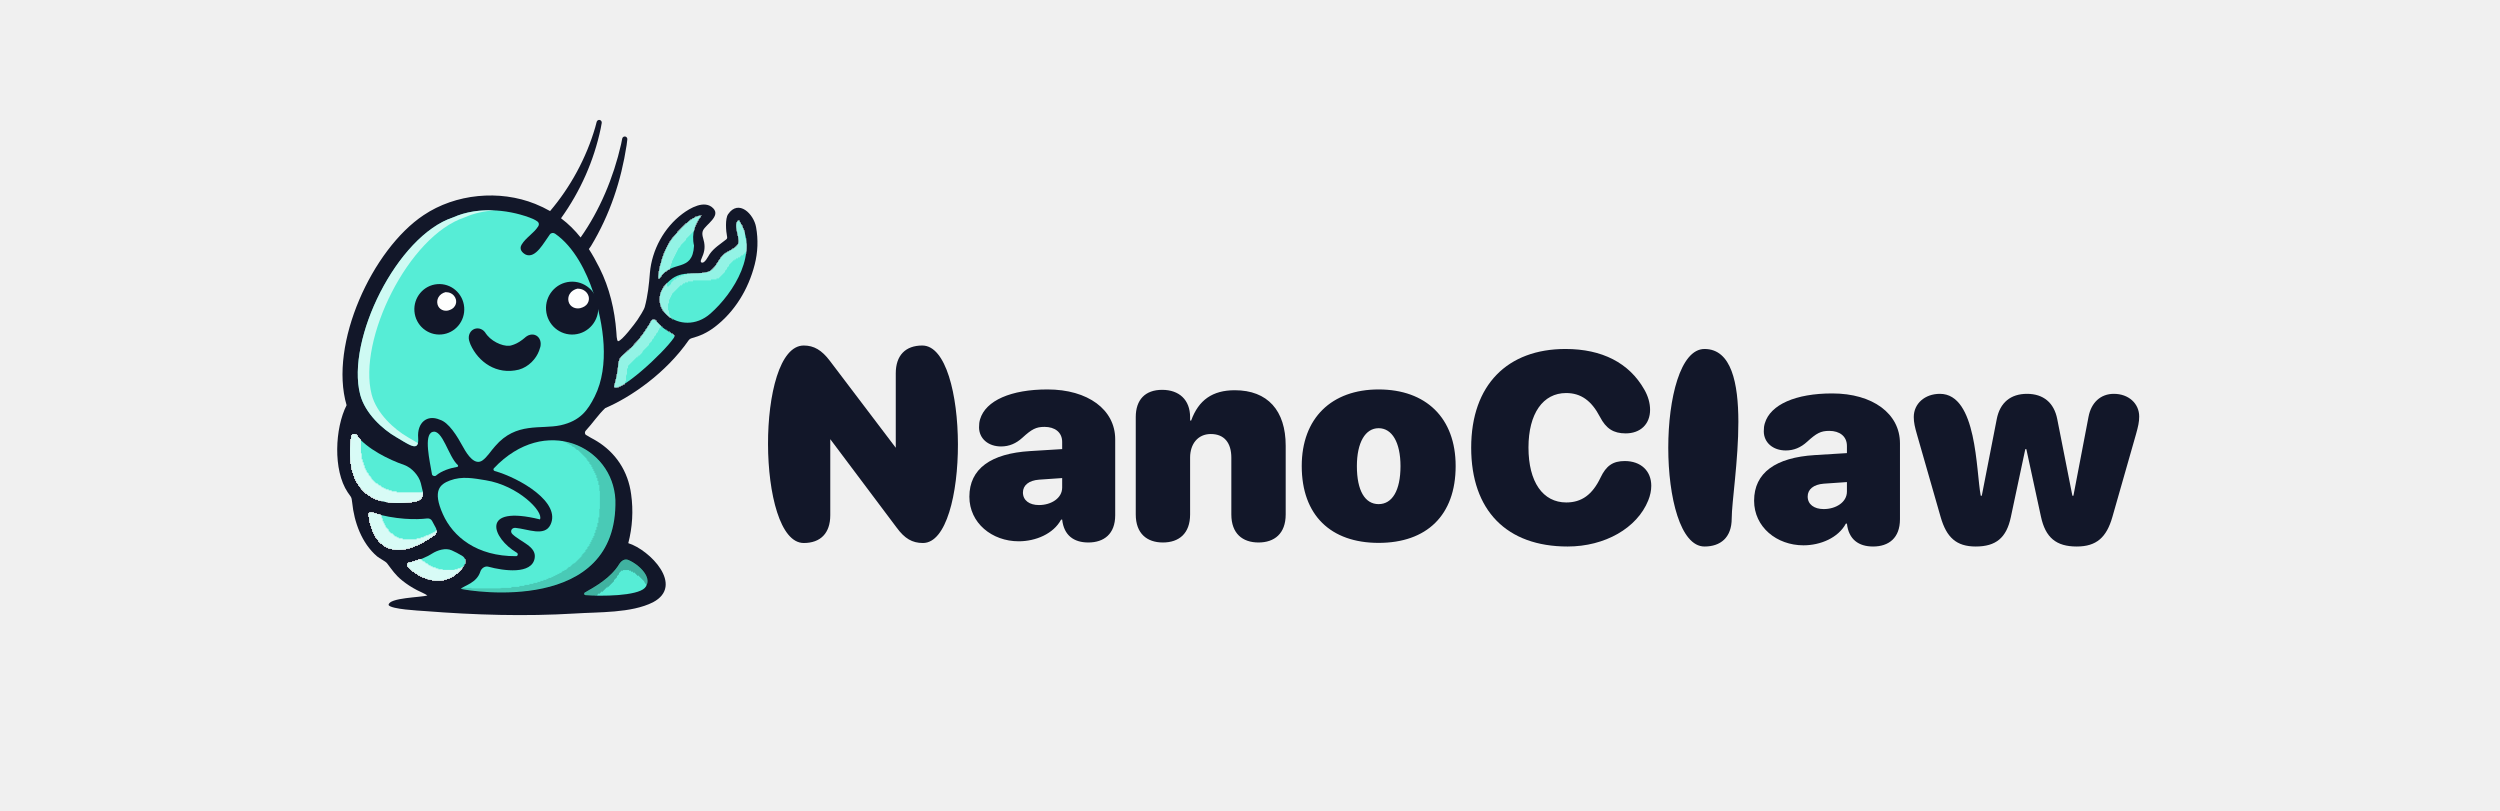
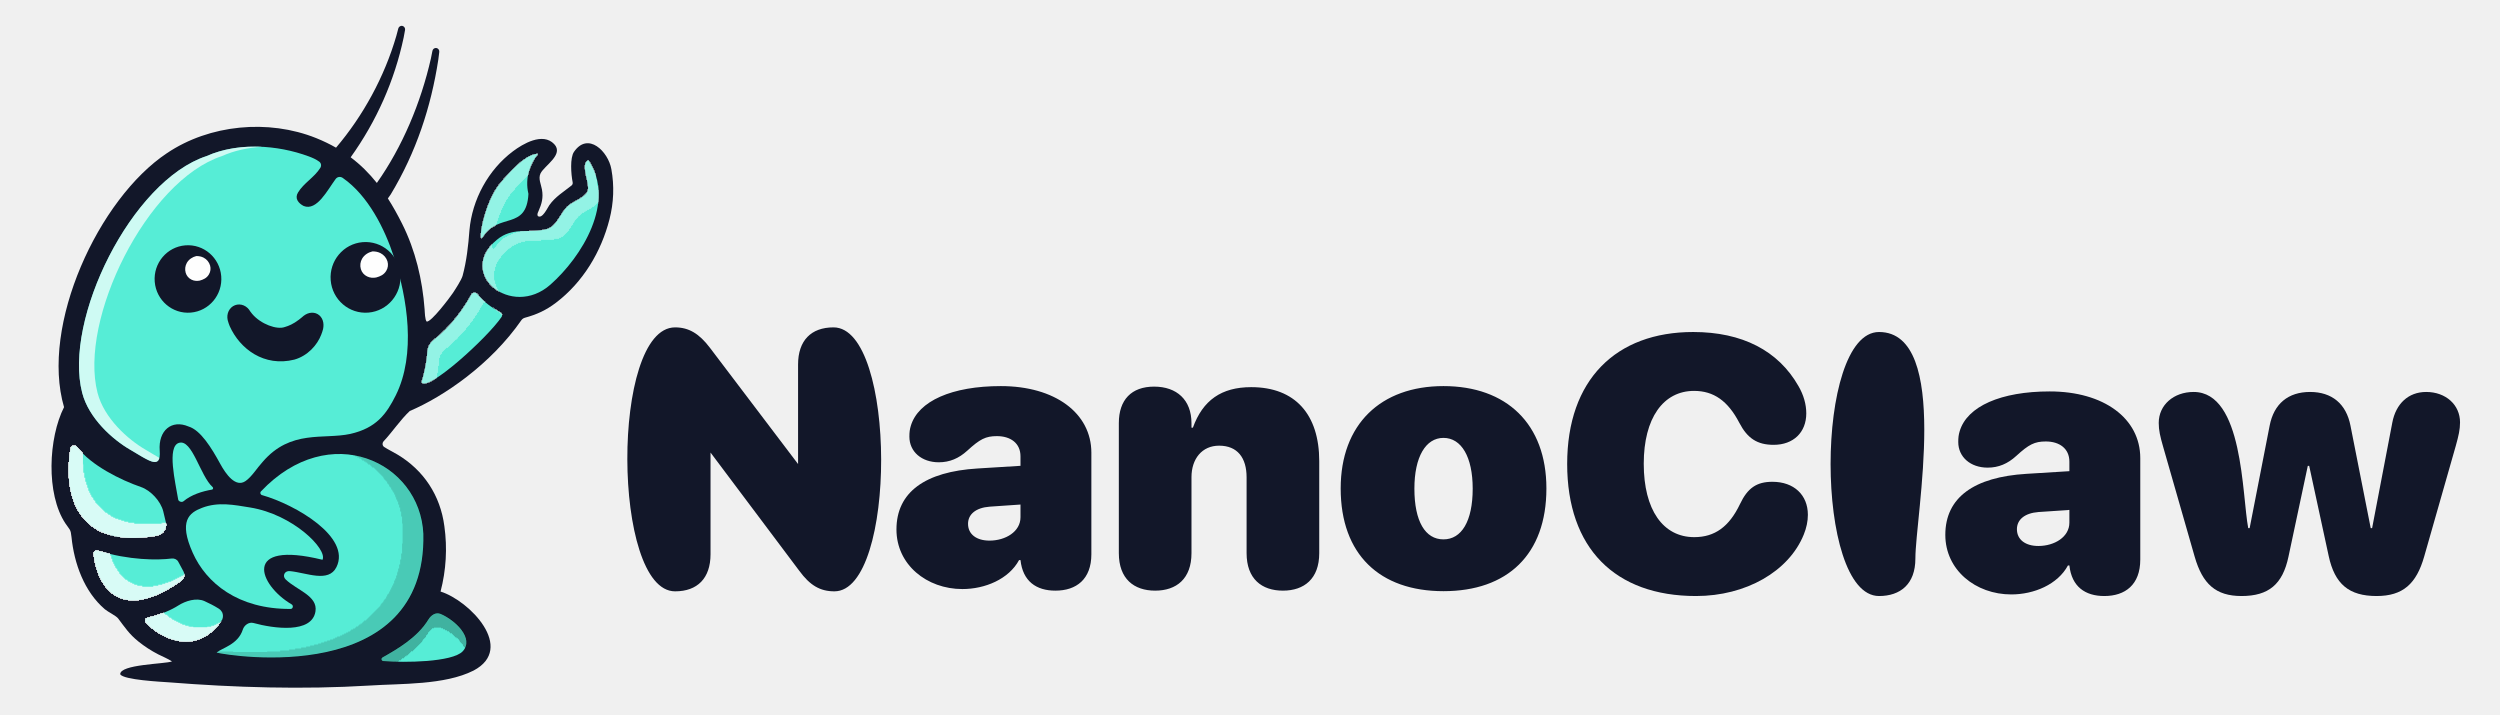
- <svg xmlns="http://www.w3.org/2000/svg" width="1505" height="488" viewBox="0 0 1505 488" fill="none">
+ <svg xmlns="http://www.w3.org/2000/svg" width="1126" height="322" viewBox="179.8 60.7 1126.0 321.7" fill="none">
  <path d="M942.416 210.087C964.45 210.087 980.735 218.45 989.836 234.459C992.151 238.441 993.349 242.662 993.349 246.724C993.349 255.326 987.521 260.902 978.66 260.902C971.315 260.902 966.845 258.034 963.172 250.946C958.063 241.149 951.677 236.609 942.815 236.609C928.925 236.609 920.143 248.875 920.143 269.424C920.143 290.212 928.845 302.478 942.895 302.478C952.156 302.478 958.622 297.778 963.492 287.583C966.925 280.336 970.996 277.548 978.101 277.548C987.761 277.548 994.067 283.442 994.067 292.442C994.067 295.309 993.429 298.336 992.231 301.283C985.525 317.929 966.126 329 943.694 329C907.131 329 885.656 307.416 885.656 269.503C885.656 231.591 907.61 210.087 942.416 210.087Z" fill="#121729" />
  <path d="M1026.12 210.087C1058.64 210.087 1042.49 292.969 1042.49 312.115C1042.49 323.664 1035.7 329 1026.12 329C997.023 329 997.023 210.087 1026.12 210.087Z" fill="#121729" />
  <path fill-rule="evenodd" clip-rule="evenodd" d="M1102.99 236.848C1127.42 236.848 1143.78 249.034 1143.78 266.875V312.593C1143.78 323.903 1137 329 1127.58 329C1118.96 329 1112.89 324.779 1111.85 315.221H1111.21C1106.58 323.823 1095.89 328.283 1085.67 328.283C1069.62 328.283 1055.97 317.292 1055.97 301.442C1055.97 284.557 1068.98 275.398 1092.53 273.964L1111.85 272.769V268.468C1111.85 262.574 1107.38 259.388 1101.23 259.388C1096.13 259.388 1093.57 260.742 1087.9 265.92C1084.07 269.424 1079.92 271.176 1075.05 271.176C1067.31 271.176 1061.8 266.397 1061.8 259.627C1061.8 257.636 1061.96 256.362 1062.44 254.769C1065.79 243.539 1081.04 236.848 1102.99 236.848ZM1097.96 291.168C1091.73 291.646 1088.22 294.592 1088.22 298.893C1088.22 303.672 1092.13 306.46 1097.88 306.46C1105.15 306.46 1111.85 302.398 1111.85 295.946V290.212L1097.96 291.168Z" fill="#121729" />
  <path d="M1272.55 237.087C1281.41 237.087 1287.8 242.901 1287.8 250.786C1287.8 254.052 1287.16 256.76 1285.88 261.38L1271.67 311.159C1268.16 323.504 1262.09 329 1250.2 329C1237.75 329 1231.36 323.584 1228.65 311L1219.86 270.38H1219.23L1210.52 311.318C1207.89 323.743 1201.58 329 1189.37 329C1177.71 329 1171.81 323.504 1168.29 311.318L1154.08 261.778C1152.73 257.079 1152.09 254.371 1152.09 251.025C1152.09 242.981 1158.79 237.087 1167.81 237.087C1190.23 237.087 1189.55 283.497 1192.4 298.415H1193.04L1202.06 252.22C1203.98 242.424 1210.36 237.087 1220.26 237.087C1230.08 237.087 1236.55 242.424 1238.46 252.3L1247.57 298.415H1248.2L1257.3 250.866C1258.9 242.423 1264.49 237.087 1272.55 237.087Z" fill="#121729" />
  <path d="M613.251 325.86C597.209 325.86 583.562 314.871 583.562 299.025C583.562 282.143 596.571 272.986 620.115 271.552L639.428 270.358V266.058C639.428 260.165 634.959 256.98 628.814 256.98C623.706 256.98 621.152 258.333 615.486 263.509C611.655 267.013 607.505 268.765 602.636 268.765C594.895 268.765 589.388 263.987 589.388 257.219C589.388 255.228 589.548 253.954 590.026 252.361C593.378 241.133 608.622 234.444 630.57 234.444C654.991 234.444 671.352 246.628 671.352 264.465V310.173C671.352 321.481 664.568 326.577 655.151 326.577C646.531 326.577 640.466 322.357 639.428 312.801H638.79C634.161 321.401 623.467 325.86 613.251 325.86ZM625.462 304.042C632.724 304.042 639.428 299.98 639.428 293.53V287.797L625.542 288.752C619.316 289.23 615.805 292.177 615.805 296.477C615.805 301.255 619.716 304.042 625.462 304.042ZM700.083 326.577C690.506 326.577 683.723 321.242 683.723 309.695V251.087C683.723 240.655 689.389 234.683 699.605 234.683C709.82 234.683 716.444 240.655 716.444 251.167V253.157H717.083C721.552 240.815 729.932 234.922 743.34 234.922C763.133 234.922 773.987 247.185 773.987 268.287V309.695C773.987 321.242 767.203 326.577 757.626 326.577C748.049 326.577 741.265 321.242 741.265 309.695V275.534C741.265 266.695 737.115 261.28 728.895 261.28C721.153 261.28 716.444 267.252 716.444 275.454V309.695C716.444 321.242 709.661 326.577 700.083 326.577ZM829.933 326.816C801.202 326.816 783.644 310.253 783.644 280.55C783.644 251.644 801.681 234.444 829.933 234.444C858.345 234.444 876.302 251.485 876.302 280.55C876.302 310.332 858.744 326.816 829.933 326.816ZM829.933 303.484C838.074 303.484 843.102 295.362 843.102 280.63C843.102 266.297 837.994 257.776 829.933 257.776C821.952 257.776 816.844 266.297 816.844 280.63C816.844 295.362 821.713 303.484 829.933 303.484Z" fill="#121729" />
  <path d="M499.585 217.237C494.716 210.787 490.008 208 483.862 208C454.896 208 455.468 326.889 483.862 326.889C493.918 326.889 499.824 320.996 499.824 310.167V264.379L539.809 317.652C544.597 324.182 549.146 326.889 555.611 326.889C583.796 326.889 583.725 208 555.212 208C545.156 208 539.25 213.893 539.25 224.723V269.555L499.585 217.237Z" fill="#121729" />
  <path d="M359.885 72.428C360.228 72.21 360.635 72.133 361.024 72.215C361.413 72.297 361.755 72.532 361.983 72.871C362.212 73.209 362.308 73.623 362.242 74.02C362.051 75.161 361.841 76.295 361.613 77.43C357.517 96.776 349.456 115.022 337.737 131.398C342.252 134.789 346.109 138.65 349.535 142.953C360.989 126.742 369.342 106.919 373.89 86.846C374.133 85.715 374.363 84.574 374.574 83.438C374.648 83.042 374.879 82.687 375.209 82.449C375.54 82.211 375.942 82.11 376.336 82.169C376.729 82.229 377.084 82.444 377.332 82.769C377.579 83.094 377.698 83.502 377.654 83.902C377.524 85.083 377.375 86.269 377.211 87.446C373.942 108.681 367.253 129.097 355.79 148.093C355.376 148.709 354.961 149.31 354.499 149.923C356.782 153.487 358.888 157.29 360.91 161.323C366.931 173.322 370.048 186.516 371.044 199.872C371.131 200.995 371.185 204.77 372.009 205.406C374.105 205.59 382.382 194.599 383.713 192.613C384.814 190.971 387.659 186.602 388.159 184.753C389.948 178.124 390.726 171.13 391.237 164.28C392.441 150.403 399.76 137.011 410.82 128.707C415.284 125.353 424.227 120.027 429.393 125.434C433.936 130.191 424.914 135.157 423.237 138.693C422.148 140.991 423.502 143.639 423.902 145.925C424.555 149.662 423.822 152.297 422.336 155.663C422.037 156.34 421.628 157.116 422.01 157.838C424.047 159.358 426.353 154.198 427.205 152.987C429.875 149.165 433.701 146.925 437.24 144.081C437.66 143.743 437.834 143.189 437.727 142.658C436.974 138.936 436.481 131.634 438.313 128.961C444.66 119.698 453.769 128.842 455.157 136.743C456.524 144.27 456.216 151.859 454.322 159.285C450.555 174.045 442.366 187.641 430.247 196.87C425.699 200.333 421.473 202.227 416.214 203.659C415.563 203.836 414.992 204.237 414.605 204.796C400.852 224.63 379.722 239.12 364.351 245.673C360.144 249.614 356.611 254.984 352.608 259.272C351.881 260.051 351.95 261.309 352.846 261.884C354.753 263.107 356.741 264.045 358.732 265.229C370.638 272.31 378.141 283.702 379.946 297.573C381.323 307.395 380.738 317.395 378.225 326.984C391.253 331.051 412.126 352.528 393.104 362.566C380.04 369.174 360.305 368.388 346.185 369.326C316.122 371.159 285.718 370.228 255.674 367.856C252.326 367.616 235.492 366.787 233.943 364.257C233.79 359.721 253.918 359.659 257.269 358.459C255.551 357.288 252.94 356.224 251.016 355.249C247.887 353.636 244.924 351.711 242.172 349.505C238.017 346.184 236.117 343.211 233.005 339.102C232.08 337.881 228.432 336.164 227.008 334.944C217.754 327.038 213.193 314.347 212.003 302.447C211.638 298.795 211.239 299.259 209.311 296.37C200.378 282.991 201.642 257.734 208.645 243.935C197.865 207.096 224.18 150.017 255.012 129.524C274.193 116.62 300.655 114.091 322.206 122.75C325.426 124.048 328.396 125.489 331.149 127.067C343.311 112.752 352.957 95.185 358.335 76.625C358.639 75.546 358.925 74.465 359.194 73.377C359.29 72.987 359.542 72.646 359.885 72.428Z" fill="#121729" />
  <g filter="url(#filter0_i_37_1028)">
    <path d="M297.785 283.535C297.066 283.331 296.815 282.425 297.328 281.883C328.171 249.293 368.996 268.505 370.492 300.991C372.045 370.051 283.55 356.06 277.336 354.491C279.678 352.384 286.976 350.961 289.165 344.106C289.802 342.11 291.928 340.589 293.948 341.144C303.159 343.676 320.253 346.011 321.881 335.965C323.025 328.909 313.529 326.405 308.487 321.557C306.803 319.938 307.998 317.56 310.323 317.776C317.815 318.472 327.771 323.186 331.336 315.976C338.017 302.463 312.917 287.839 297.785 283.535Z" fill="#56EDD6" />
  </g>
  <path d="M272.805 130.865C286.931 124.561 304.646 125.748 318.791 130.959C320.39 131.548 322.196 132.306 323.624 133.395C324.482 134.048 324.643 135.25 324.068 136.167C321.371 140.462 316.595 142.98 314.014 147.275C312.407 149.952 314.212 152.103 316.564 153.324C322.536 155.744 327.37 146.013 330.989 141.153C331.745 140.138 333.124 139.957 334.16 140.675C345.668 148.648 353.098 163.686 357.156 176.074C363.33 194.915 367.267 220.123 358.052 238.624C353.846 247.024 349.309 253.342 337.537 255.995C325.5 258.605 310.718 253.861 298.094 268.591C295.599 271.295 293.218 275.282 290.381 277.224C285.918 280.279 281.57 274.184 278.978 269.437C275.102 262.339 270.162 254.266 264.712 252.644C257.131 249.38 251.04 254.42 251.732 263.517C252.424 272.615 246.476 267.754 238.465 263.117C230.453 258.481 219.81 248.965 216.822 237.514C208.27 204.512 239.003 141.968 272.805 130.865Z" fill="#56EDD6" />
  <path d="M272.805 130.865C280.512 127.426 289.286 126.216 297.966 126.673C291.617 127.018 285.383 128.34 279.725 130.865C245.923 141.968 215.19 204.512 223.741 237.513C226.729 248.965 237.373 258.481 245.384 263.117C247.654 264.431 249.758 265.762 251.593 266.789C250.534 271.116 245.237 267.036 238.465 263.117C230.453 258.481 219.81 248.965 216.822 237.513C208.27 204.512 239.003 141.968 272.805 130.865Z" fill="white" fill-opacity="0.71" />
  <path d="M263.263 171.056C271.523 170.385 278.762 176.603 279.442 184.955C280.123 193.308 273.989 200.64 265.731 201.346C257.449 202.054 250.172 195.829 249.489 187.452C248.806 179.075 254.978 171.729 263.263 171.056Z" fill="#121729" />
  <path d="M268.236 175.868C269.414 175.886 270.459 176.05 271.519 176.602C272.929 177.331 273.98 178.612 274.426 180.146C274.811 181.492 274.62 182.94 273.9 184.138C272.917 185.798 271.467 186.458 269.724 186.945C268.428 187.177 267.229 187.094 266.029 186.499C264.76 185.884 263.813 184.752 263.426 183.387C262.999 181.89 263.19 180.281 263.958 178.928C264.881 177.332 266.483 176.297 268.236 175.868Z" fill="#FEFEFE" />
  <path d="M343.174 169.612C351.827 168.909 359.409 175.423 360.122 184.173C360.835 192.922 354.41 200.604 345.759 201.343C337.084 202.085 329.461 195.563 328.745 186.788C328.03 178.013 334.495 170.317 343.174 169.612Z" fill="#121729" />
  <path d="M347.577 173.769C348.862 173.788 350.002 173.961 351.157 174.548C352.695 175.323 353.842 176.684 354.329 178.313C354.749 179.744 354.541 181.282 353.755 182.556C352.683 184.319 351.101 185.02 349.199 185.538C347.786 185.784 346.478 185.696 345.168 185.064C343.785 184.411 342.752 183.208 342.33 181.758C341.863 180.166 342.072 178.457 342.91 177.02C343.916 175.324 345.664 174.224 347.577 173.769Z" fill="#FEFEFE" />
  <g filter="url(#filter1_i_37_1028)">
    <path d="M250.158 301.85C212.588 308.377 208.412 280.81 211.583 262.527C211.822 261.152 213.782 260.887 214.628 261.998C220.825 270.138 234.058 276.727 243.315 279.913C247.732 281.432 252.21 286.331 253.332 290.865C253.738 292.504 254.164 294.184 254.502 295.787C255.119 298.704 253.095 301.34 250.158 301.85Z" fill="#56EDD6" />
    <path d="M261.374 322.145C233.082 342.109 223.505 323.756 221.95 310.06C221.832 309.019 222.849 308.248 223.851 308.558C238.088 312.955 250.83 312.89 257.097 312.111C258.286 311.963 259.471 312.465 260.064 313.507C260.652 314.539 261.446 315.991 262.416 317.879C263.178 319.358 262.733 321.185 261.374 322.145Z" fill="#56EDD6" />
    <path d="M246.251 338.818C252.578 337.247 257.044 335.215 260.066 333.288C263.41 331.156 268.299 329.656 271.91 331.296C273.955 332.224 276.113 333.292 278.385 334.719C280.266 335.9 280.784 338.403 279.501 340.216C267.478 357.204 250.639 346.826 245.471 340.886C244.816 340.134 245.283 339.058 246.251 338.818Z" fill="#56EDD6" />
  </g>
  <path d="M285.648 198.013C286.899 197.539 288.296 197.58 289.561 198.114C290.828 198.648 291.844 199.637 292.51 200.819C292.761 201.179 293.045 201.547 293.357 201.91C297.26 206.56 304.563 209.188 308.129 207.825C309.849 207.321 311.865 206.501 314.443 204.538C314.894 204.194 315.344 203.844 315.823 203.432C316.764 202.538 317.906 201.815 319.184 201.527C320.461 201.238 321.755 201.4 322.841 202.011C323.927 202.621 324.742 203.646 325.166 204.891C325.591 206.136 325.576 207.493 325.311 208.767C325.076 209.638 324.818 210.453 324.481 211.295C322.694 215.964 318.397 220.8 312.397 222.514C298.789 225.93 287.851 217.738 283.257 207.438C282.892 206.552 282.579 205.628 282.338 204.677C282.062 203.347 282.175 201.929 282.776 200.687C283.375 199.445 284.398 198.487 285.648 198.013Z" fill="#121729" />
  <g filter="url(#filter2_i_37_1028)">
    <path d="M372.706 339.583C373.939 337.566 376.059 336.117 378.24 337.027C384.818 339.773 393.651 348.165 388.175 353.928C383.549 358.799 361.832 359.105 352.432 358.307C351.507 358.229 351.289 357.081 352.096 356.624C358.693 352.887 367.732 347.717 372.706 339.583Z" fill="#56EDD6" />
  </g>
  <path d="M270.858 289.254C278.134 286.498 285.165 287.941 292.447 289.119C311.858 292.26 327.389 307.965 325.06 312.677C288.521 303.7 296.297 324.039 311.161 332.764C312.064 333.294 311.754 334.81 310.708 334.816C286.957 334.971 272.655 323.083 266.608 309.529C260.207 295.183 264.934 291.499 270.858 289.254Z" fill="#56EDD6" />
  <path d="M260.386 260.018C266.405 258.152 269.931 274.899 275.591 279.956C275.947 280.275 275.791 280.983 275.32 281.063C270.943 281.804 265.901 283.38 262.452 286.315C261.724 286.935 260.203 286.464 260.05 285.521C258.814 277.88 254.862 261.731 260.386 260.018Z" fill="#56EDD6" />
  <g filter="url(#filter3_i_37_1028)">
    <path d="M392.112 193.176C392.641 192.207 394.01 192.09 394.719 192.938C397.972 196.827 401.054 198.885 405.232 201.305C405.932 201.71 406.193 202.584 405.741 203.255C399.338 212.749 372.27 237.239 369.684 232.722C370.712 229.161 371.911 224.596 372.278 219.06C372.419 216.94 373.458 214.971 375.132 213.663C383.225 207.342 388.778 199.284 392.112 193.176ZM444.795 132.665C457.424 151.375 441.814 176.303 427.694 188.763C410.107 204.282 385.286 183.716 403.538 168.593C410.82 162.454 418.238 165.901 426.27 163.699C430.732 162.221 432.119 156.617 435.425 153.471C437.807 151.203 443.781 149.481 444.571 146.267C445.446 142.705 440.99 134.405 444.795 132.665ZM422.135 129.856C418.675 134.055 416.077 140.528 417.809 147.876C416.941 164.496 404.268 156.099 397.222 167.296C394.8 171.143 397.569 152.075 405.18 142.978C412.791 133.881 418.156 129.857 422.135 129.856Z" fill="#56EDD6" />
  </g>
  <defs>
    <filter id="filter0_i_37_1028" x="277.336" y="265.027" width="93.176" height="91.66" filterUnits="userSpaceOnUse" color-interpolation-filters="sRGB">
      <feFlood flood-opacity="0" result="BackgroundImageFix" />
      <feBlend mode="normal" in="SourceGraphic" in2="BackgroundImageFix" result="shape" />
      <feColorMatrix in="SourceAlpha" type="matrix" values="0 0 0 0 0 0 0 0 0 0 0 0 0 0 0 0 0 0 127 0" result="hardAlpha" />
      <feOffset dx="-9.389" dy="-2.471" />
      <feComposite in2="hardAlpha" operator="arithmetic" k2="-1" k3="1" />
      <feColorMatrix type="matrix" values="0 0 0 0 0 0 0 0 0 0 0 0 0 0 0 0 0 0 0.15 0" />
      <feBlend mode="normal" in2="shape" result="effect1_innerShadow_37_1028" />
    </filter>
    <filter id="filter1_i_37_1028" x="210.73" y="261.307" width="69.477" height="88.197" filterUnits="userSpaceOnUse" color-interpolation-filters="sRGB">
      <feFlood flood-opacity="0" result="BackgroundImageFix" />
      <feBlend mode="normal" in="SourceGraphic" in2="BackgroundImageFix" result="shape" />
      <feColorMatrix in="SourceAlpha" type="matrix" values="0 0 0 0 0 0 0 0 0 0 0 0 0 0 0 0 0 0 127 0" result="hardAlpha" />
      <feOffset dx="6.424" dy="-6.424" />
      <feComposite in2="hardAlpha" operator="arithmetic" k2="-1" k3="1" />
      <feColorMatrix type="matrix" values="0 0 0 0 1 0 0 0 0 1 0 0 0 0 1 0 0 0 0.77 0" />
      <feBlend mode="normal" in2="shape" result="effect1_innerShadow_37_1028" />
    </filter>
    <filter id="filter2_i_37_1028" x="351.598" y="336.749" width="38.289" height="21.896" filterUnits="userSpaceOnUse" color-interpolation-filters="sRGB">
      <feFlood flood-opacity="0" result="BackgroundImageFix" />
      <feBlend mode="normal" in="SourceGraphic" in2="BackgroundImageFix" result="shape" />
      <feColorMatrix in="SourceAlpha" type="matrix" values="0 0 0 0 0 0 0 0 0 0 0 0 0 0 0 0 0 0 127 0" result="hardAlpha" />
      <feOffset dy="6.424" />
      <feComposite in2="hardAlpha" operator="arithmetic" k2="-1" k3="1" />
      <feColorMatrix type="matrix" values="0 0 0 0 0 0 0 0 0 0 0 0 0 0 0 0 0 0 0.25 0" />
      <feBlend mode="normal" in2="shape" result="effect1_innerShadow_37_1028" />
    </filter>
    <filter id="filter3_i_37_1028" x="369.684" y="129.856" width="79.758" height="103.416" filterUnits="userSpaceOnUse" color-interpolation-filters="sRGB">
      <feFlood flood-opacity="0" result="BackgroundImageFix" />
      <feBlend mode="normal" in="SourceGraphic" in2="BackgroundImageFix" result="shape" />
      <feColorMatrix in="SourceAlpha" type="matrix" values="0 0 0 0 0 0 0 0 0 0 0 0 0 0 0 0 0 0 127 0" result="hardAlpha" />
      <feOffset dx="5.436" dy="4.447" />
      <feComposite in2="hardAlpha" operator="arithmetic" k2="-1" k3="1" />
      <feColorMatrix type="matrix" values="0 0 0 0 1 0 0 0 0 1 0 0 0 0 1 0 0 0 0.36 0" />
      <feBlend mode="normal" in2="shape" result="effect1_innerShadow_37_1028" />
    </filter>
  </defs>
</svg>
